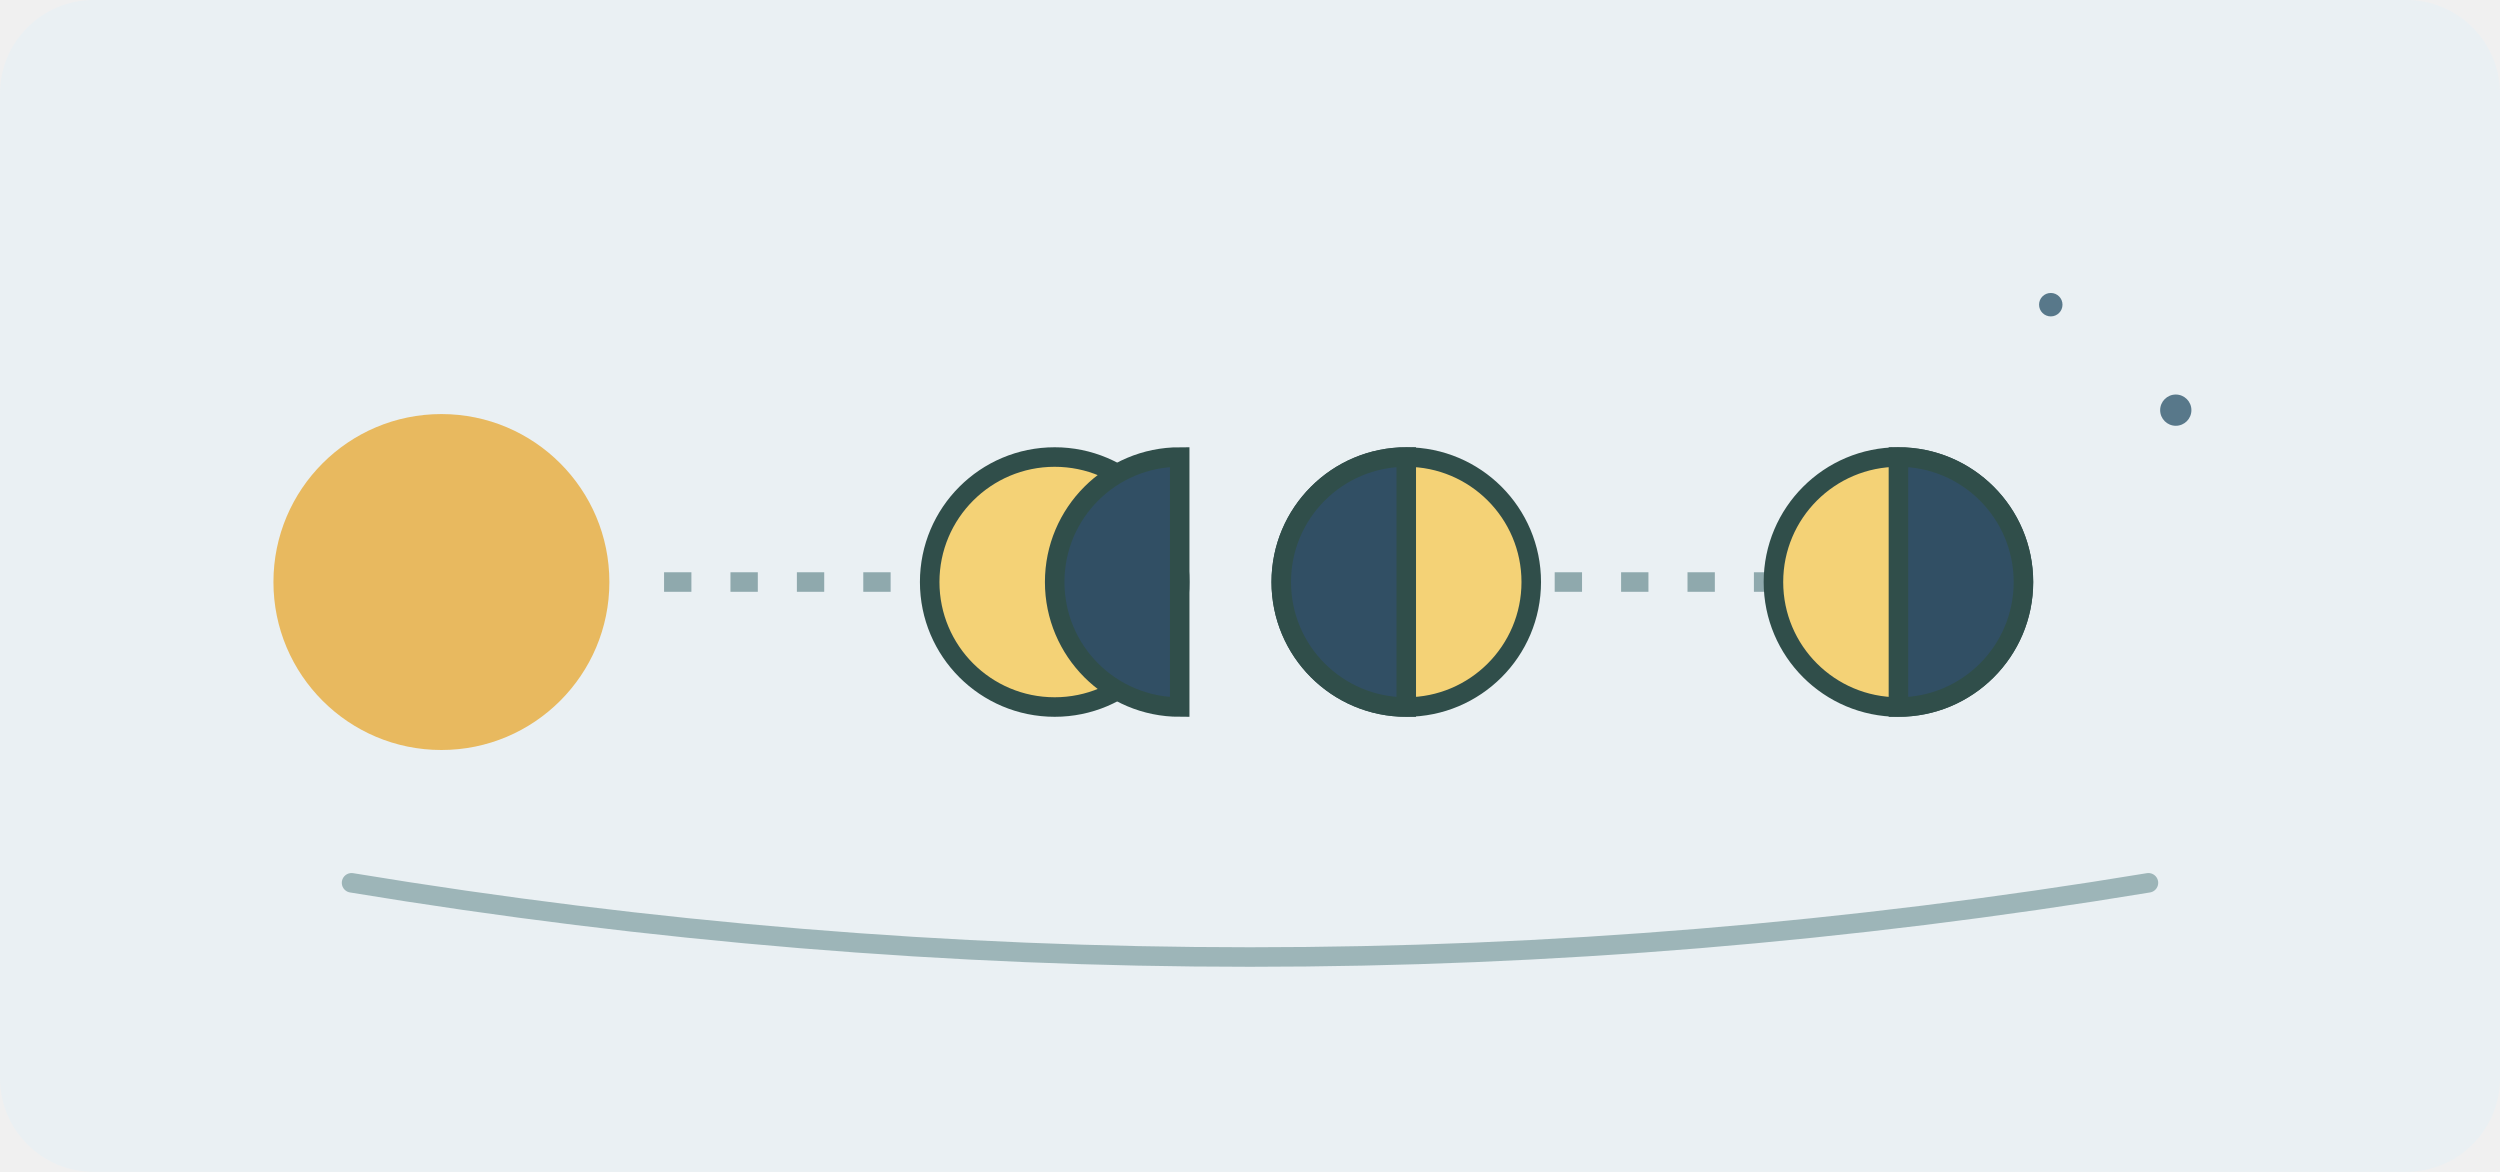
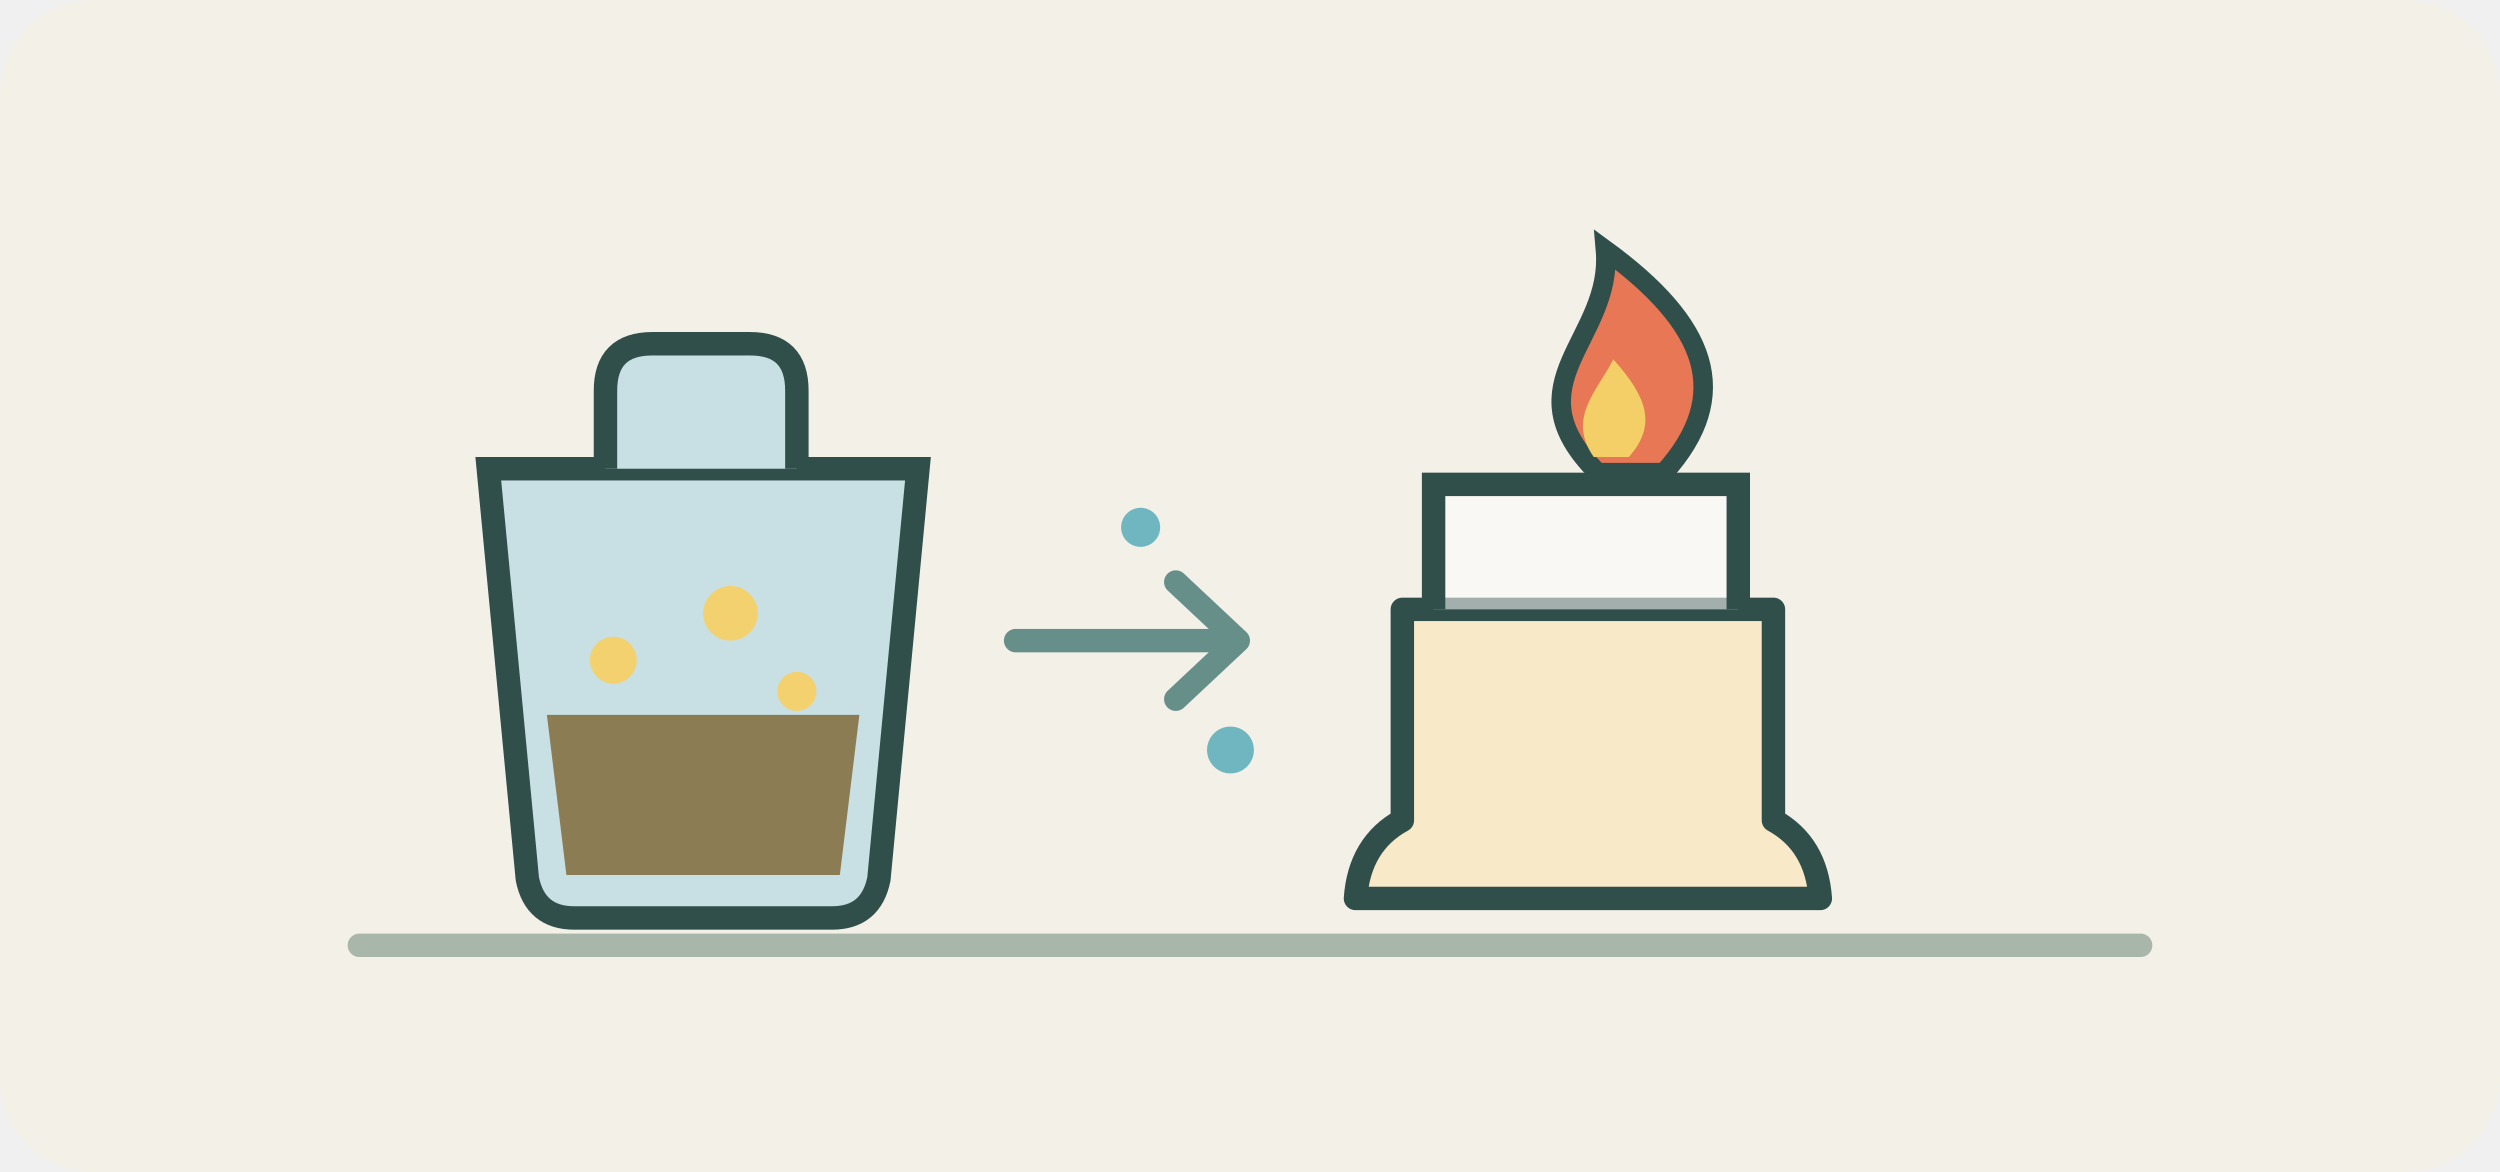
<svg xmlns="http://www.w3.org/2000/svg" viewBox="0 0 640 300">
-   <rect width="640" height="300" rx="24" fill="#eaf0f3" />
-   <circle cx="113" cy="149" r="43" fill="#e8b95f" />
-   <path d="M170 149h74M398 149h70" stroke="#8fa9ad" stroke-width="5" stroke-dasharray="7 10" />
-   <g fill="#f4d276" stroke="#304e4a" stroke-width="5">
-     <circle cx="270" cy="149" r="32" />
-     <path d="M302 117a32 32 0 0 0 0 64z" fill="#314f64" />
-     <circle cx="360" cy="149" r="32" />
-     <path d="M360 117a32 32 0 0 0 0 64z" fill="#314f64" />
-     <circle cx="486" cy="149" r="32" />
-     <path d="M486 117a32 32 0 0 1 0 64z" fill="#314f64" />
-   </g>
-   <path d="M90 226q230 38 460 0" fill="none" stroke="#9db5b8" stroke-width="5" stroke-linecap="round" />
-   <circle cx="525" cy="78" r="3" fill="#58788a" />
-   <circle cx="557" cy="105" r="4" fill="#58788a" />
+   <rect width="640" height="300" rx="24" fill="#f3f0e8" />
+   <path d="M92 242h456" stroke="#a8b7aa" stroke-width="6" stroke-linecap="round" />
+   <path d="M125 120h110l-10 105q-2 10-12 10h-66q-10 0-12-10z" fill="#c8dfe3" stroke="#304e4a" stroke-width="6" />
+   <path d="M140 183h80l-5 41h-70z" fill="#8c7c53" />
+   <path d="M155 120v-20q0-12 12-12h25q12 0 12 12v20" fill="#c8dfe3" stroke="#304e4a" stroke-width="6" />
+   <circle cx="157" cy="169" r="6" fill="#f3d16f" />
+   <circle cx="187" cy="157" r="7" fill="#f3d16f" />
+   <circle cx="204" cy="177" r="5" fill="#f3d16f" />
+   <path d="M347 230h119q-1-14-12-20v-54h-95v54q-11 6-12 20z" fill="#f8e9c9" stroke="#304e4a" stroke-width="6" stroke-linejoin="round" />
+   <path d="M367 156v-32h78v32" fill="#fff" fill-opacity=".55" stroke="#304e4a" stroke-width="6" />
+   <path d="M409 121c-23-23 4-34 2-57 26 19 33 37 15 57z" fill="#e87855" stroke="#304e4a" stroke-width="5" />
+   <path d="M408 117c-7-10 1-17 5-25 9 10 11 17 4 25z" fill="#f4cf67" />
+   <path d="M260 164h56m-15-15 16 15-16 15" fill="none" stroke="#678f8a" stroke-width="6" stroke-linecap="round" stroke-linejoin="round" />
+   <circle cx="292" cy="135" r="5" fill="#70b6c1" />
+   <circle cx="315" cy="192" r="6" fill="#70b6c1" />
</svg>
